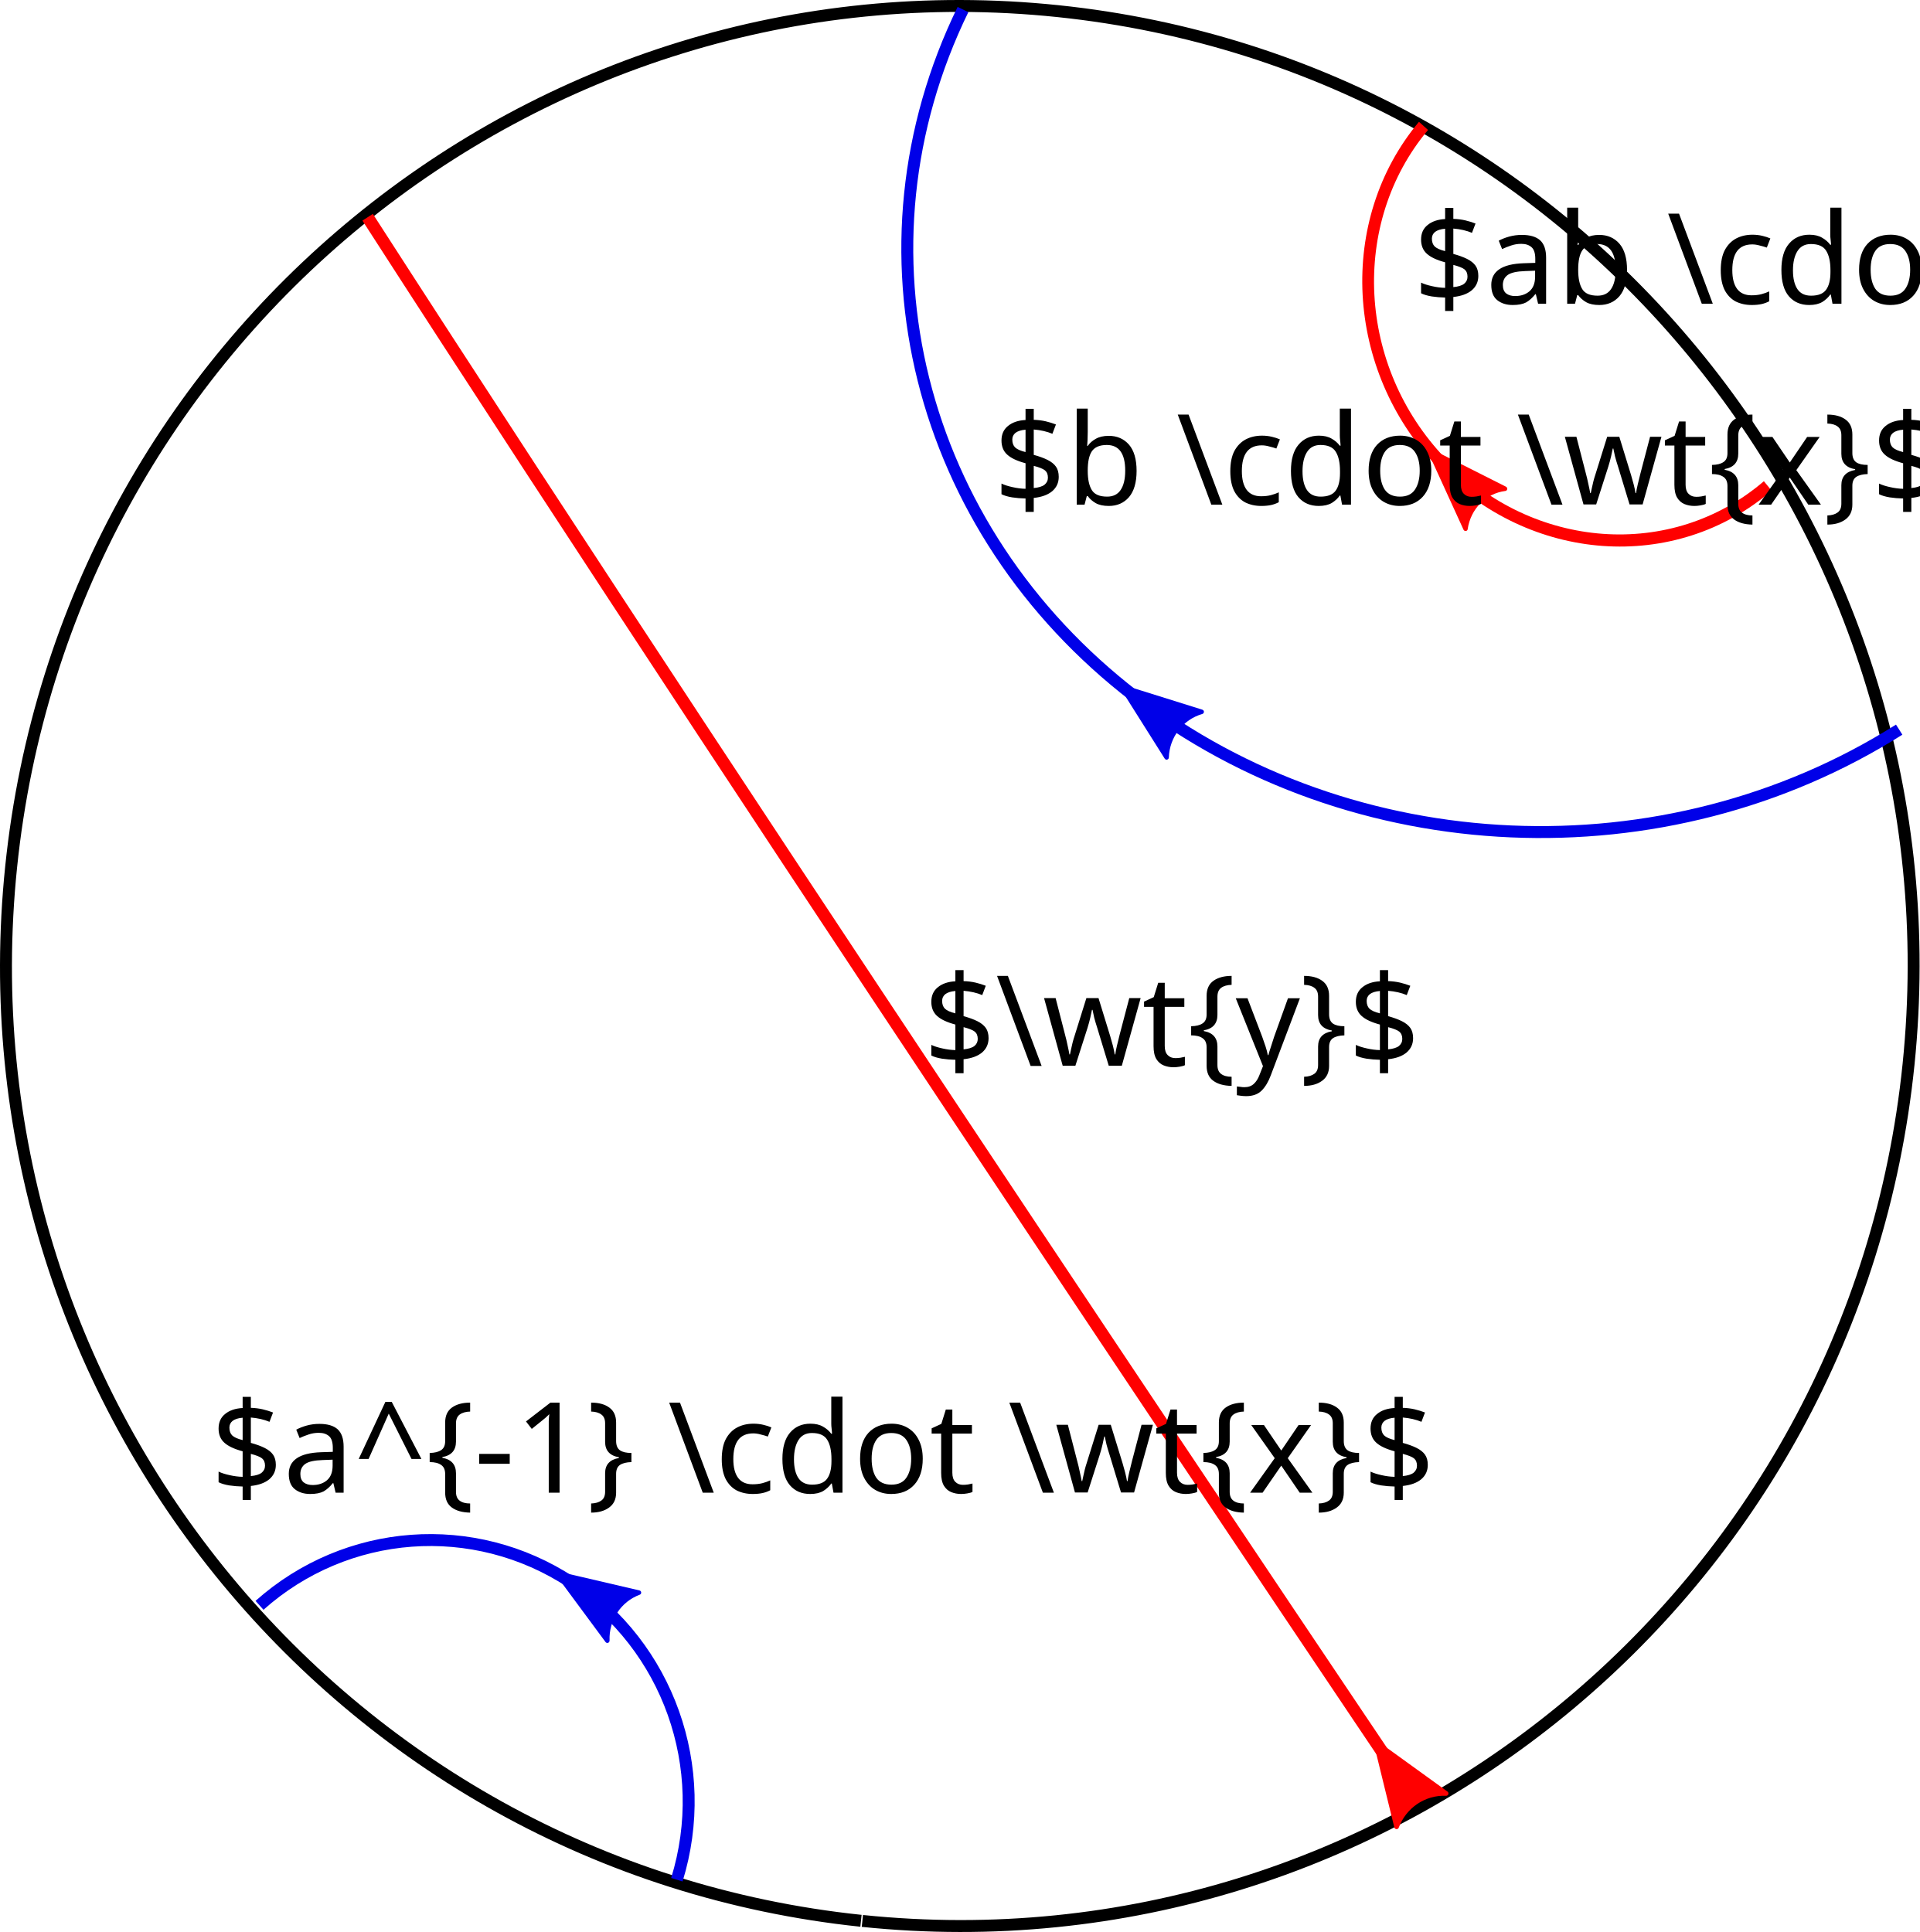
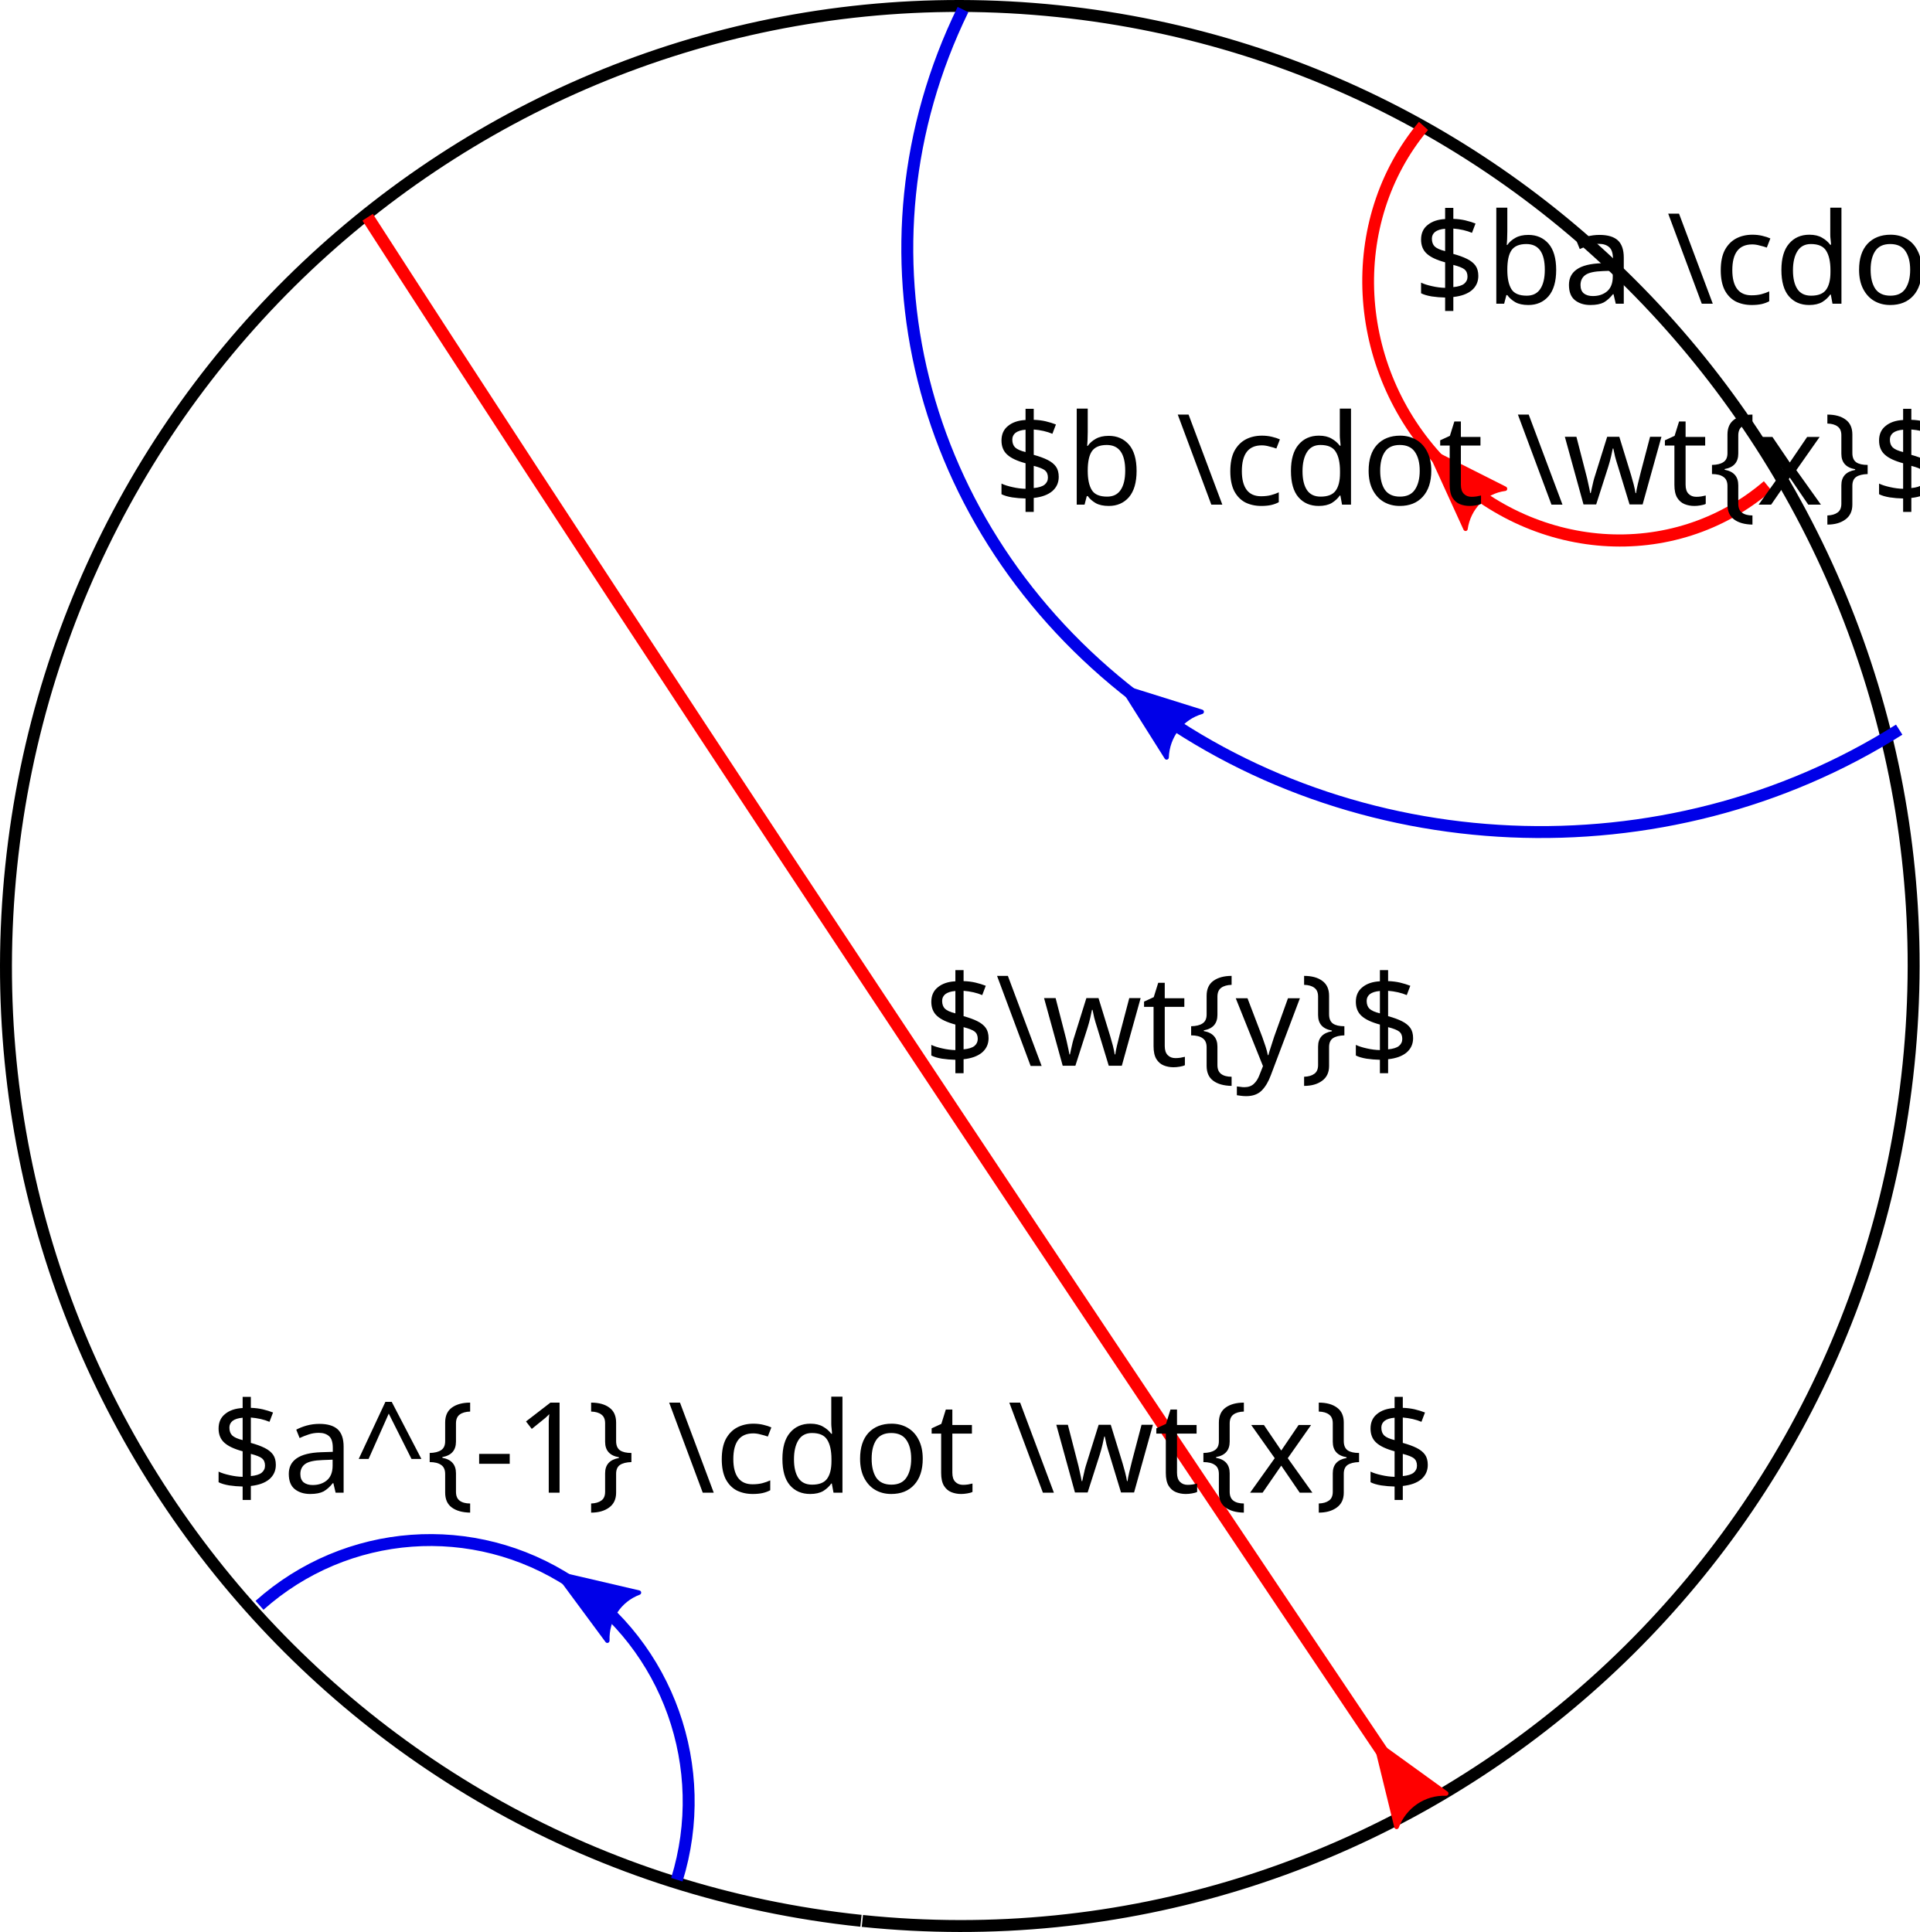
<svg xmlns="http://www.w3.org/2000/svg" width="160.84mm" height="161.909mm" viewBox="0 0 160.84 161.909" version="1.1" id="svg3517">
  <defs id="defs3511">
    <marker orient="auto" refY="0.0" refX="0.0" id="marker5733" style="overflow:visible">
      <path id="path4499" style="fill-rule:evenodd;stroke-width:0.625;stroke-linejoin:round;stroke:#ff0000;stroke-opacity:1;fill:#ff0000;fill-opacity:1" d="M 8.719,4.034 L -2.207,0.016 L 8.719,-4.002 C 6.973,-1.63 6.983,1.616 8.719,4.034 z " transform="scale(0.6) translate(0,0)" />
    </marker>
    <marker orient="auto" refY="0.0" refX="0.0" id="marker4950" style="overflow:visible;">
      <path id="path4502" style="fill-rule:evenodd;stroke-width:0.625;stroke-linejoin:round;stroke:#0000e8;stroke-opacity:1;fill:#0000e8;fill-opacity:1" d="M 8.719,4.034 L -2.207,0.016 L 8.719,-4.002 C 6.973,-1.63 6.983,1.616 8.719,4.034 z " transform="scale(0.6) rotate(180) translate(0,0)" />
    </marker>
    <marker orient="auto" refY="0.0" refX="0.0" id="Arrow1Mend" style="overflow:visible;">
      <path id="path4484" d="M 0.0,0.0 L 5.0,-5.0 L -12.5,0.0 L 5.0,5.0 L 0.0,0.0 z " style="fill-rule:evenodd;stroke:#0000e8;stroke-width:1pt;stroke-opacity:1;fill:#0000e8;fill-opacity:1" transform="scale(0.4) rotate(180) translate(10,0)" />
    </marker>
    <marker orient="auto" refY="0" refX="0" id="Arrow2Mstart" style="overflow:visible">
      <path id="path1493" style="fill:#0000ff;fill-opacity:1;fill-rule:evenodd;stroke:#0000ff;stroke-width:0.625;stroke-linejoin:round;stroke-opacity:1" d="M 8.719,4.034 -2.207,0.016 8.719,-4.002 c -1.745,2.372 -1.735,5.617 -6e-7,8.035 z" transform="scale(0.6)" />
    </marker>
    <marker orient="auto" refY="0" refX="0" id="Arrow1Sstart" style="overflow:visible">
      <path id="path1481" d="M 0,0 5,-5 -12.5,0 5,5 Z" style="fill:#0000ff;fill-opacity:1;fill-rule:evenodd;stroke:#0000ff;stroke-width:1pt;stroke-opacity:1" transform="matrix(0.2,0,0,0.2,1.2,0)" />
    </marker>
    <marker orient="auto" refY="0" refX="0" id="marker1736" style="overflow:visible">
      <path id="path1734" d="M 0,0 5,-5 -12.5,0 5,5 Z" style="fill:#ff0000;fill-opacity:1;fill-rule:evenodd;stroke:#ff0000;stroke-width:1pt;stroke-opacity:1" transform="matrix(-0.2,0,0,-0.2,-1.2,0)" />
    </marker>
    <marker orient="auto" refY="0" refX="0" id="marker1732" style="overflow:visible">
      <path id="path1484" d="M 0,0 5,-5 -12.5,0 5,5 Z" style="fill:#ff0000;fill-opacity:1;fill-rule:evenodd;stroke:#ff0000;stroke-width:1pt;stroke-opacity:1" transform="matrix(-0.2,0,0,-0.2,-1.2,0)" />
    </marker>
    <marker orient="auto" refY="0" refX="0" id="marker8746" style="overflow:visible">
      <path id="path8744" style="fill:#06a500;fill-opacity:1;fill-rule:evenodd;stroke:#06a500;stroke-width:0.625;stroke-linejoin:round;stroke-opacity:1" d="M 8.719,4.034 -2.207,0.016 8.719,-4.002 c -1.745,2.372 -1.735,5.617 -6e-7,8.035 z" transform="scale(0.6)" />
    </marker>
    <marker orient="auto" refY="0" refX="0" id="Arrow1Lstart" style="overflow:visible">
      <path id="path974" d="M 0,0 5,-5 -12.5,0 5,5 Z" style="fill:#ff0000;fill-opacity:1;fill-rule:evenodd;stroke:#ff0000;stroke-width:1pt;stroke-opacity:1" transform="matrix(0.8,0,0,0.8,10,0)" />
    </marker>
    <marker style="overflow:visible" id="marker8560" refX="0" refY="0" orient="auto">
      <path transform="scale(-0.6)" d="M 8.719,4.034 -2.207,0.016 8.719,-4.002 c -1.745,2.372 -1.735,5.617 -6e-7,8.035 z" style="fill:#ff0000;fill-opacity:1;fill-rule:evenodd;stroke:#ff0000;stroke-width:0.625;stroke-linejoin:round;stroke-opacity:1" id="path8558" />
    </marker>
    <marker style="overflow:visible" id="marker8376" refX="0" refY="0" orient="auto">
      <path transform="scale(-0.6)" d="M 8.719,4.034 -2.207,0.016 8.719,-4.002 c -1.745,2.372 -1.735,5.617 -6e-7,8.035 z" style="fill:#ff0000;fill-opacity:1;fill-rule:evenodd;stroke:#ff0000;stroke-width:0.625;stroke-linejoin:round;stroke-opacity:1" id="path8374" />
    </marker>
    <marker style="overflow:visible" id="marker8328" refX="0" refY="0" orient="auto">
      <path transform="scale(0.6)" d="M 8.719,4.034 -2.207,0.016 8.719,-4.002 c -1.745,2.372 -1.735,5.617 -6e-7,8.035 z" style="fill:#0000e8;fill-opacity:1;fill-rule:evenodd;stroke:#0000e8;stroke-width:0.625;stroke-linejoin:round;stroke-opacity:1" id="path8326" />
    </marker>
    <marker orient="auto" refY="0" refX="0" id="marker7993" style="overflow:visible">
      <path id="path7991" style="fill:#000000;fill-opacity:1;fill-rule:evenodd;stroke:#000000;stroke-width:0.625;stroke-linejoin:round;stroke-opacity:1" d="M 8.719,4.034 -2.207,0.016 8.719,-4.002 c -1.745,2.372 -1.735,5.617 -6e-7,8.035 z" transform="scale(0.6)" />
    </marker>
    <marker orient="auto" refY="0" refX="0" id="marker7941" style="overflow:visible">
      <path id="path7939" style="fill:#000000;fill-opacity:1;fill-rule:evenodd;stroke:#000000;stroke-width:0.625;stroke-linejoin:round;stroke-opacity:1" d="M 8.719,4.034 -2.207,0.016 8.719,-4.002 c -1.745,2.372 -1.735,5.617 -6e-7,8.035 z" transform="scale(-0.6)" />
    </marker>
    <marker orient="auto" refY="0" refX="0" id="marker7857" style="overflow:visible">
      <path id="path7855" style="fill:#ff0000;fill-opacity:1;fill-rule:evenodd;stroke:#ff0000;stroke-width:0.625;stroke-linejoin:round;stroke-opacity:1" d="M 8.719,4.034 -2.207,0.016 8.719,-4.002 c -1.745,2.372 -1.735,5.617 -6e-7,8.035 z" transform="scale(-0.6)" />
    </marker>
    <marker orient="auto" refY="0" refX="0" id="Arrow1Mstart" style="overflow:visible">
      <path id="path980" d="M 0,0 5,-5 -12.5,0 5,5 Z" style="fill:#000000;fill-opacity:1;fill-rule:evenodd;stroke:#000000;stroke-width:1pt;stroke-opacity:1" transform="matrix(0.4,0,0,0.4,4,0)" />
    </marker>
    <marker orient="auto" refY="0" refX="0" id="Arrow2Mend" style="overflow:visible">
      <path id="path1001" style="fill:#ff009e;fill-opacity:1;fill-rule:evenodd;stroke:#ff009e;stroke-width:0.625;stroke-linejoin:round;stroke-opacity:1" d="M 8.719,4.034 -2.207,0.016 8.719,-4.002 c -1.745,2.372 -1.735,5.617 -6e-7,8.035 z" transform="scale(-0.6)" />
    </marker>
    <marker orient="auto" refY="0" refX="0" id="Arrow1Send" style="overflow:visible">
      <path id="path989" d="M 0,0 5,-5 -12.5,0 5,5 Z" style="fill:#000000;fill-opacity:1;fill-rule:evenodd;stroke:#000000;stroke-width:1pt;stroke-opacity:1" transform="matrix(-0.2,0,0,-0.2,-1.2,0)" />
    </marker>
    <marker orient="auto" refY="0" refX="0" id="marker4950-5" style="overflow:visible">
      <path id="path4502-7" style="fill:#ff0000;fill-opacity:1;fill-rule:evenodd;stroke:#ff0000;stroke-width:0.625;stroke-linejoin:round;stroke-opacity:1" d="M 8.719,4.034 -2.207,0.016 8.719,-4.002 c -1.745,2.372 -1.735,5.617 -6e-7,8.035 z" transform="scale(-0.6)" />
    </marker>
+     <marker orient="auto" refY="0" refX="0" id="marker4950-5-1" style="overflow:visible">
+       <path id="path4502-7-6" style="fill:#ff0000;fill-opacity:1;fill-rule:evenodd;stroke:#ff0000;stroke-width:0.625;stroke-linejoin:round;stroke-opacity:1" d="M 8.719,4.034 -2.207,0.016 8.719,-4.002 c -1.745,2.372 -1.735,5.617 -6e-7,8.035 z" transform="scale(-0.6)" />
+     </marker>
  </defs>
  <g id="layer1" transform="translate(-23.01352,-66.10746)">
    <path style="fill:none;stroke:#000000;stroke-width:1;stroke-miterlimit:4;stroke-dasharray:none;stroke-dashoffset:0;stroke-opacity:1" id="path7765" d="M 95.152,227.077 A 79.914,80.448 0 0 1 23.947,138.755 79.914,80.448 0 0 1 111.656,67.041 79.914,80.448 0 0 1 182.926,155.309 79.914,80.448 0 0 1 95.27,227.089" />
    <path style="fill:none;stroke:#0000e8;stroke-width:1;stroke-miterlimit:4;stroke-dasharray:none;stroke-dashoffset:0;stroke-opacity:1;marker-mid:url(#marker8328)" id="path7767" d="m 44.757,200.64 a 21.649,21.916 0 0 1 26.102,-1.933 21.649,21.916 0 0 1 8.867,24.928" />
    <path style="fill:none;stroke:#ff0000;stroke-width:1.038;stroke-linecap:butt;stroke-linejoin:miter;stroke-miterlimit:4;stroke-dasharray:none;stroke-opacity:1;marker-mid:url(#marker5733);marker-end:url(#marker5733)" d="M 53.817,84.314 C 88.887,138.757 139.08,213.294 139.08,213.294" id="path1467" />
    <text xml:space="preserve" style="font-style:normal;font-variant:normal;font-weight:normal;font-stretch:normal;font-size:10.583px;line-height:1.25;font-family:verdana;-inkscape-font-specification:verdana;letter-spacing:0px;word-spacing:0px;fill:#000000;fill-opacity:1;stroke:none;stroke-width:0.265" x="40.671" y="191.2" id="text19550-5-7">
      <tspan id="tspan19548-1-9" x="40.671" y="191.2" style="stroke-width:0.265">$a^{-1} \cdot \wt{x}$</tspan>
    </text>
    <path style="fill:none;stroke:#0000e8;stroke-width:1;stroke-miterlimit:4;stroke-dasharray:none;stroke-dashoffset:0;stroke-opacity:1;marker-mid:url(#marker4950)" id="path7767-1" d="M 182.142,127.254 A 53.07,48.892 0 0 1 118.09,124.474 53.07,48.892 0 0 1 103.699,66.907" />
    <path style="fill:none;stroke:#ff0000;stroke-width:1.001;stroke-miterlimit:4;stroke-dasharray:none;stroke-dashoffset:0;stroke-opacity:1;marker-mid:url(#marker4950-5)" id="path7767-1-7" d="m 193.443,47.722 a 20.473,20.476 0 0 1 -26.962,6.74 20.473,20.476 0 0 1 -8.84,-26.351" transform="matrix(0.9493579,0.3141968,-0.2622798,0.9649919,0,0)" />
    <text xml:space="preserve" style="font-style:normal;font-variant:normal;font-weight:normal;font-stretch:normal;font-size:10.583px;line-height:1.25;font-family:verdana;-inkscape-font-specification:verdana;letter-spacing:0px;word-spacing:0px;fill:#000000;fill-opacity:1;stroke:none;stroke-width:0.265" x="100.391" y="155.438" id="text19550-5-7-97">
      <tspan id="tspan19548-1-9-1" x="100.391" y="155.438" style="stroke-width:0.265">$\wt{y}$</tspan>
    </text>
    <text xml:space="preserve" style="font-style:normal;font-variant:normal;font-weight:normal;font-stretch:normal;font-size:10.583px;line-height:1.25;font-family:verdana;-inkscape-font-specification:verdana;letter-spacing:0px;word-spacing:0px;fill:#000000;fill-opacity:1;stroke:none;stroke-width:0.265" x="106.271" y="108.399" id="text19550-5-7-4">
      <tspan id="tspan19548-1-9-9" x="106.271" y="108.399" style="stroke-width:0.265">$b \cdot \wt{x}$</tspan>
    </text>
    <text xml:space="preserve" style="font-style:normal;font-variant:normal;font-weight:normal;font-stretch:normal;font-size:10.583px;line-height:1.25;font-family:verdana;-inkscape-font-specification:verdana;letter-spacing:0px;word-spacing:0px;fill:#000000;fill-opacity:1;stroke:none;stroke-width:0.265" x="141.424" y="91.561" id="text19550-5-7-4-6">
-       <tspan id="tspan19548-1-9-9-4" x="141.424" y="91.561" style="stroke-width:0.265">$ab \cdot \wt{x}$</tspan>
+       <tspan id="tspan19548-1-9-9-4" x="141.424" y="91.561" style="stroke-width:0.265">$ba \cdot \wt{y}$</tspan>
    </text>
  </g>
</svg>
